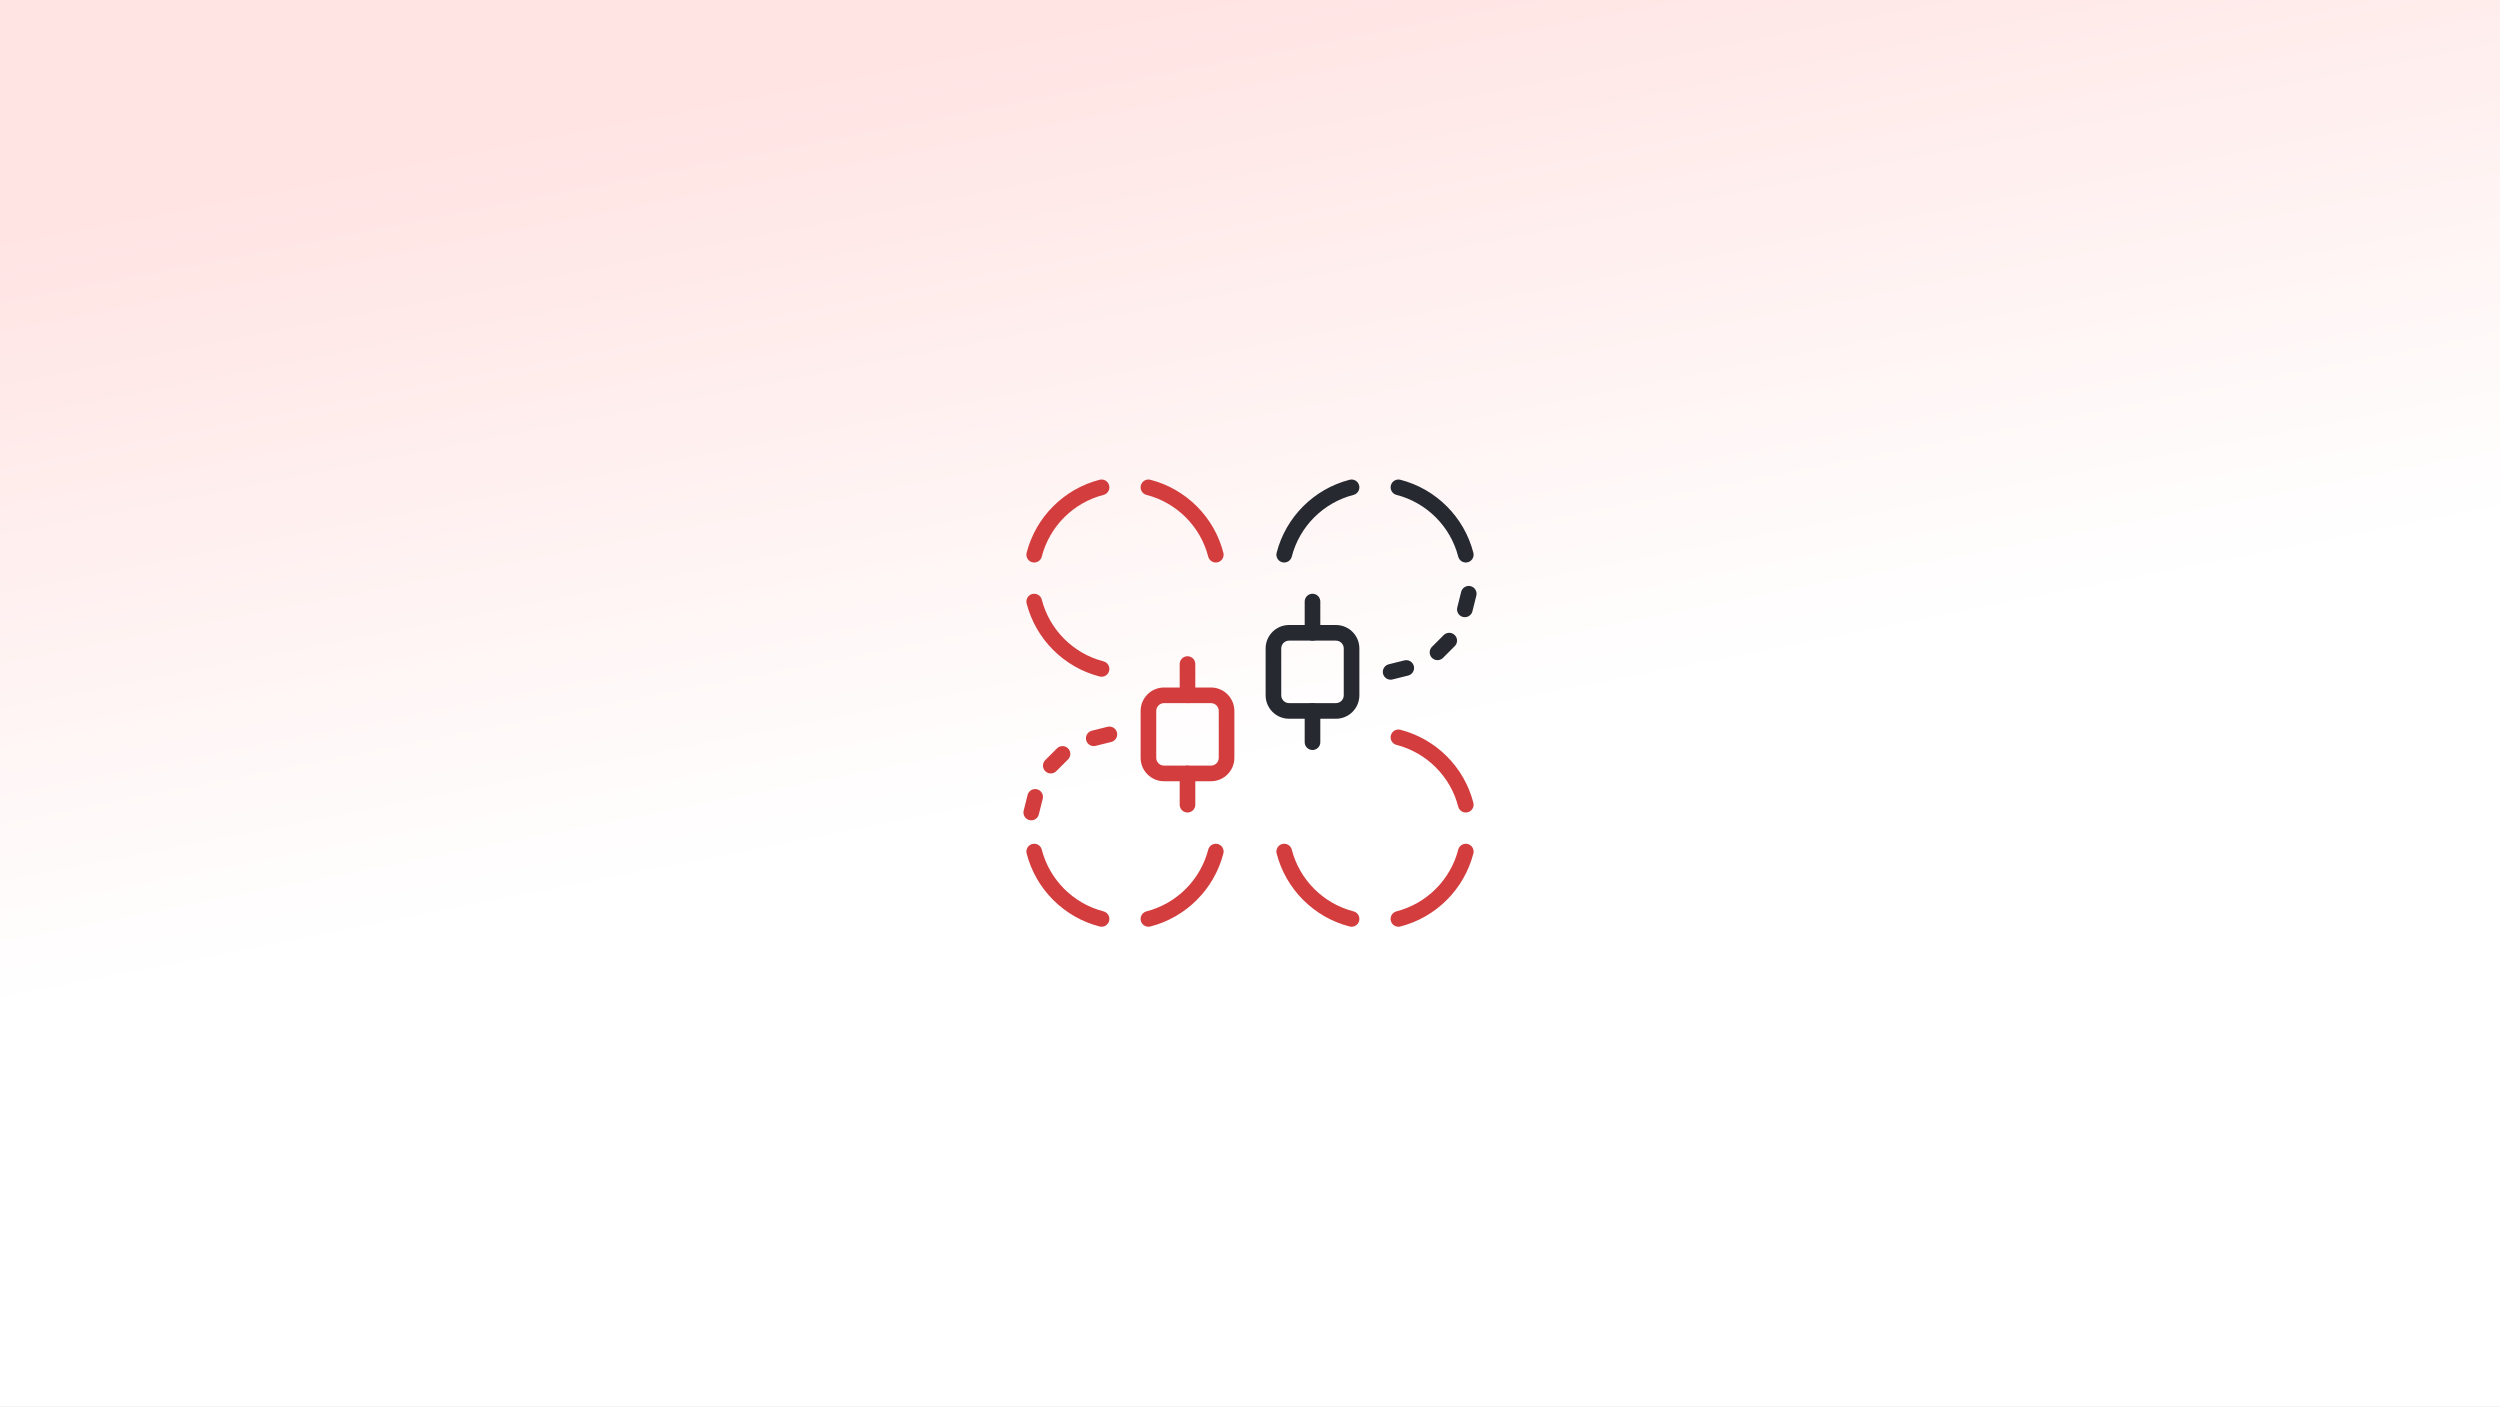
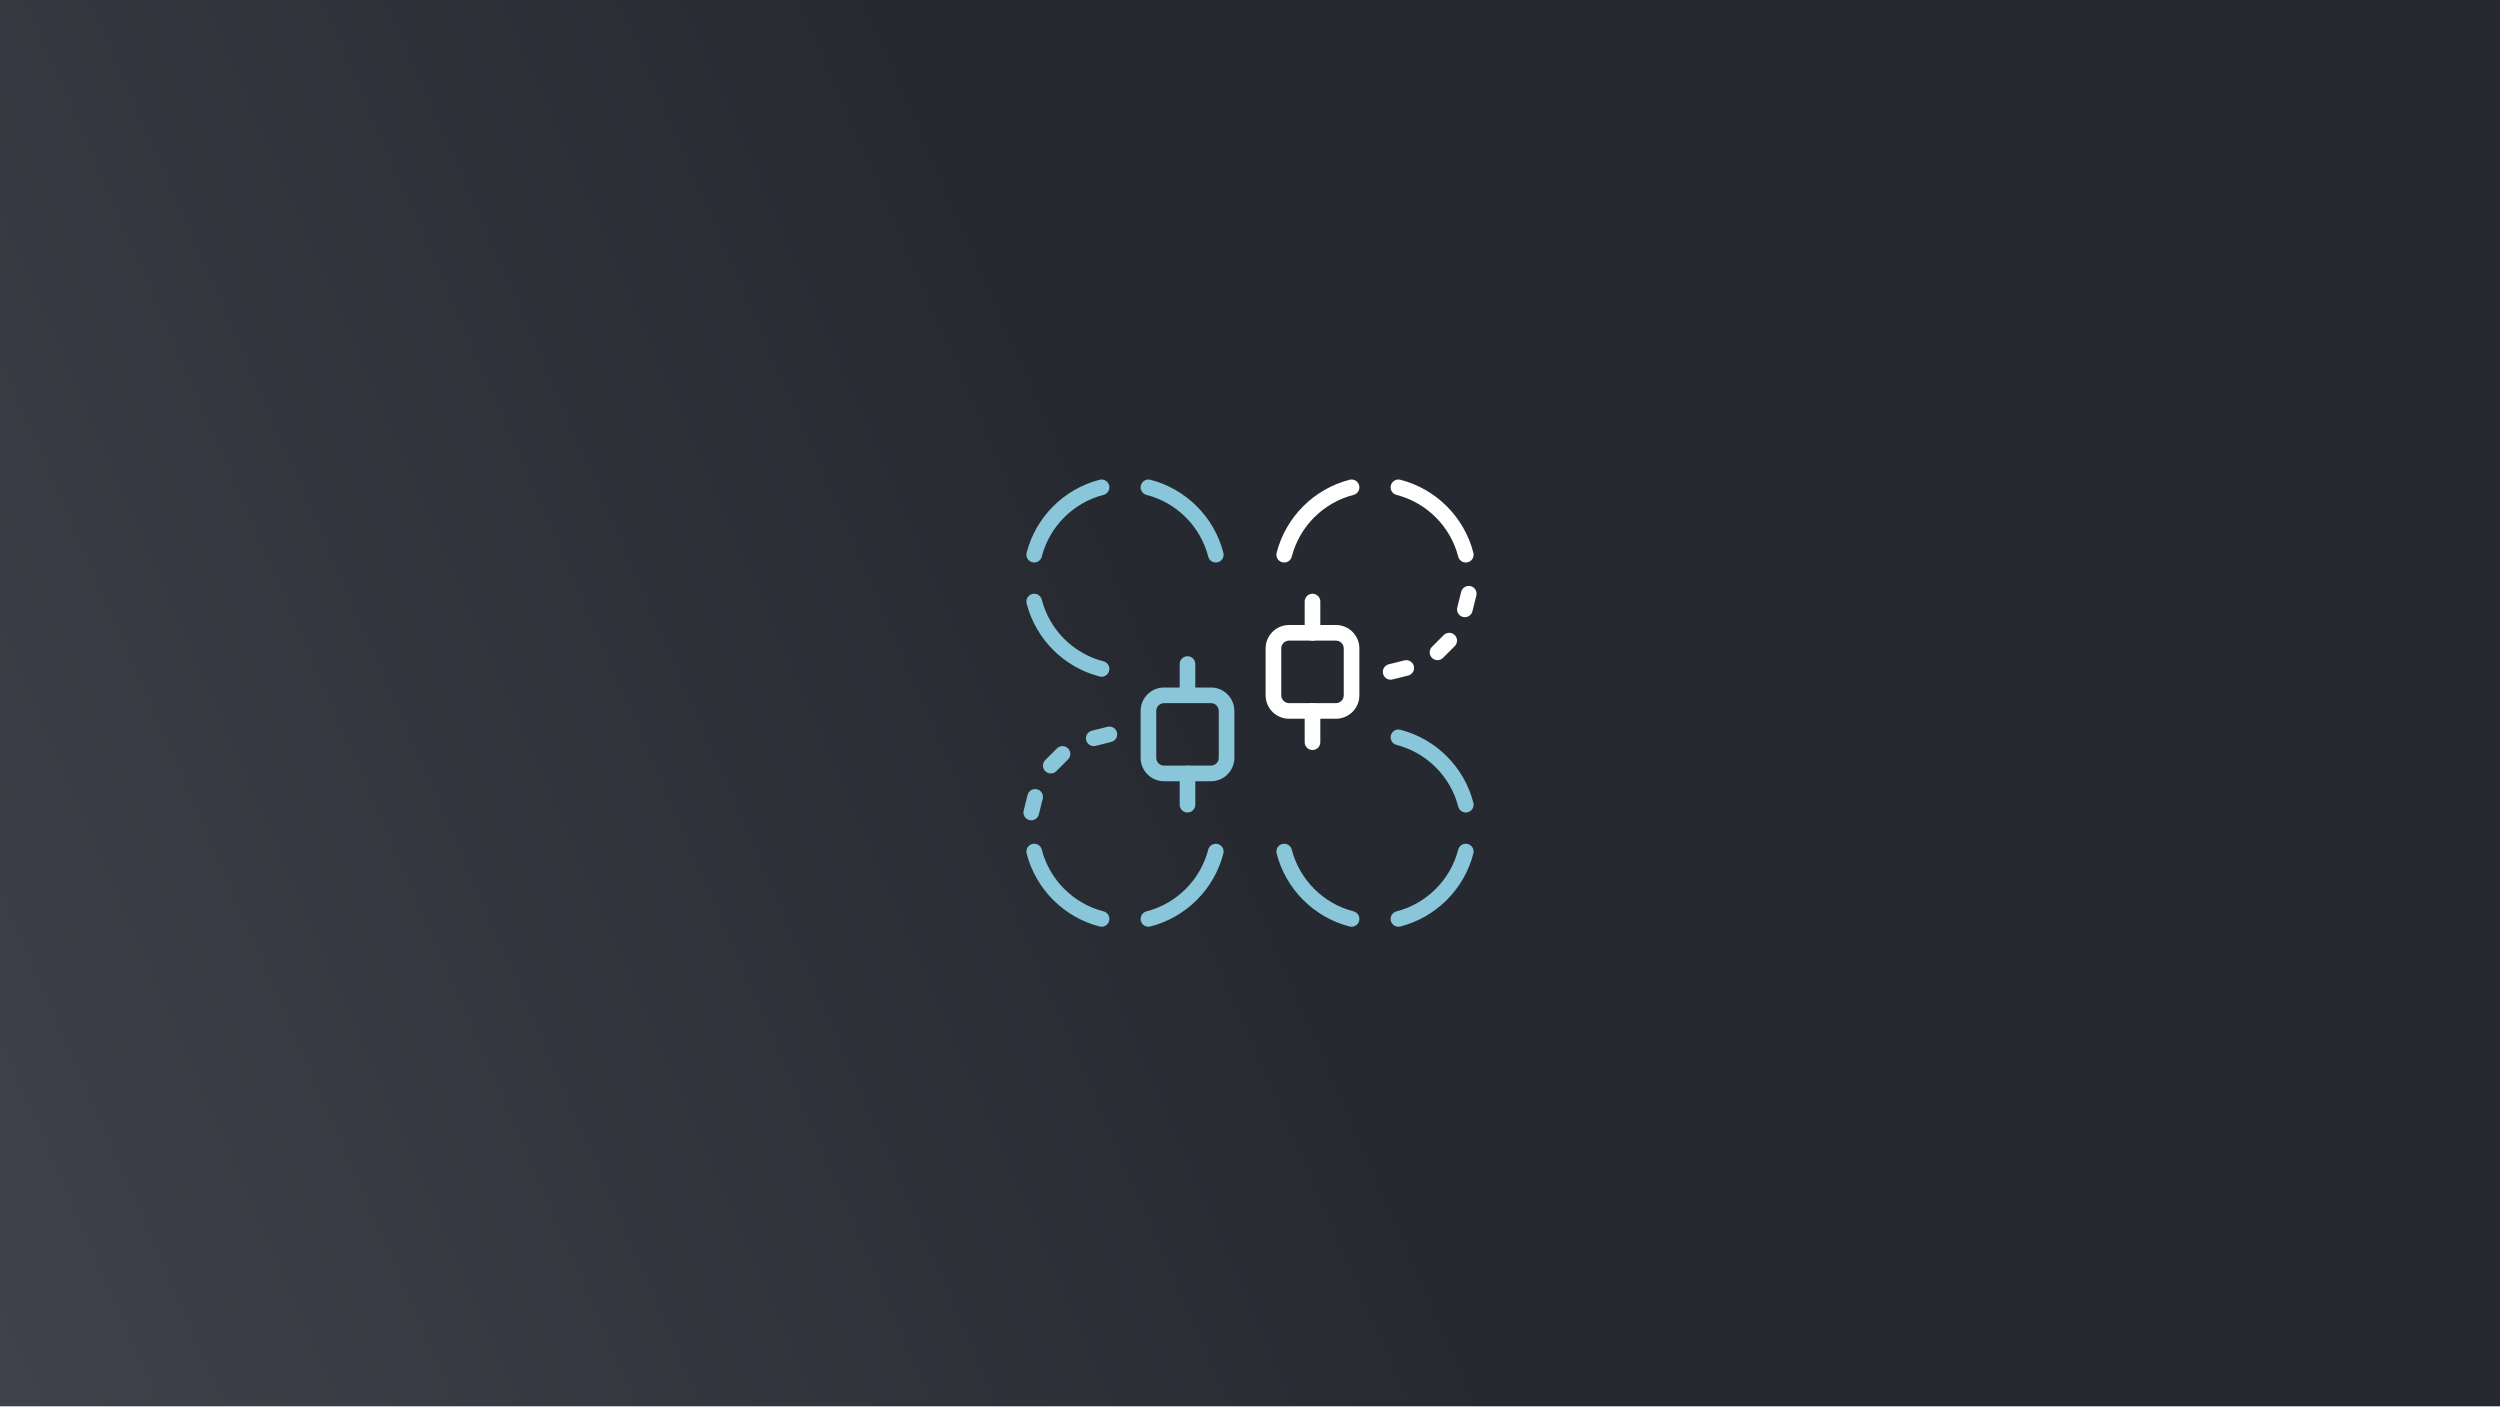
<svg xmlns="http://www.w3.org/2000/svg" width="800" height="450" viewBox="0 0 800 450" fill="none">
-   <rect width="800" height="450" fill="url(#paint0_linear_5680_62)" />
-   <path d="M469.055 177.5C466.342 166.958 458.042 158.658 447.5 155.945" stroke="#262930" stroke-width="5" stroke-linecap="round" />
-   <path d="M410.945 177.5C413.658 166.958 421.958 158.658 432.5 155.945" stroke="#262930" stroke-width="5" stroke-linecap="round" />
-   <path d="M330.945 177.5C333.658 166.958 341.958 158.658 352.5 155.945" stroke="#D33D3D" stroke-width="5" stroke-linecap="round" />
-   <path d="M330.945 192.5C333.658 203.042 341.958 211.342 352.5 214.055" stroke="#D33D3D" stroke-width="5" stroke-linecap="round" />
-   <path d="M330 260L331.25 255" stroke="#D33D3D" stroke-width="5" stroke-linecap="round" />
-   <path d="M350 236.25L355 235" stroke="#D33D3D" stroke-width="5" stroke-linecap="round" />
-   <path d="M336.25 245.001L340 241.251" stroke="#D33D3D" stroke-width="5" stroke-linecap="round" />
-   <path d="M410.945 272.5C413.658 283.042 421.958 291.342 432.5 294.055" stroke="#D33D3D" stroke-width="5" stroke-linecap="round" />
-   <path d="M470 190L468.75 195" stroke="#262930" stroke-width="5" stroke-linecap="round" />
-   <path d="M450 213.75L445 215" stroke="#262930" stroke-width="5" stroke-linecap="round" />
-   <path d="M463.75 204.999L460 208.749" stroke="#262930" stroke-width="5" stroke-linecap="round" />
-   <path d="M389.055 177.5C386.342 166.958 378.042 158.658 367.5 155.945" stroke="#D33D3D" stroke-width="5" stroke-linecap="round" />
-   <path d="M469.055 257.5C466.342 246.958 458.042 238.658 447.5 235.945" stroke="#D33D3D" stroke-width="5" stroke-linecap="round" />
-   <path fill-rule="evenodd" clip-rule="evenodd" d="M372.5 220C368.358 220 365 223.358 365 227.5L365 242.5C365 246.642 368.358 250 372.5 250L387.5 250C391.642 250 395 246.642 395 242.5L395 227.5C395 223.358 391.642 220 387.5 220L372.5 220ZM370 227.5C370 226.119 371.119 225 372.5 225L387.5 225C388.881 225 390 226.119 390 227.5L390 242.5C390 243.881 388.881 245 387.5 245L372.5 245C371.119 245 370 243.881 370 242.5L370 227.5Z" fill="#D33D3D" />
-   <path d="M380 257.5L380 247.5" stroke="#D33D3D" stroke-width="5" stroke-linecap="round" />
-   <path d="M380 222.5L380 212.5" stroke="#D33D3D" stroke-width="5" stroke-linecap="round" />
-   <path fill-rule="evenodd" clip-rule="evenodd" d="M427.5 230C431.642 230 435 226.642 435 222.5L435 207.5C435 203.358 431.642 200 427.5 200L412.5 200C408.358 200 405 203.358 405 207.5L405 222.5C405 226.642 408.358 230 412.5 230L427.5 230ZM430 222.5C430 223.881 428.881 225 427.5 225L412.5 225C411.119 225 410 223.881 410 222.5L410 207.5C410 206.119 411.119 205 412.5 205L427.5 205C428.881 205 430 206.119 430 207.5L430 222.5Z" fill="#262930" />
-   <path d="M420 192.5L420 202.5" stroke="#262930" stroke-width="5" stroke-linecap="round" />
-   <path d="M420 227.5L420 237.5" stroke="#262930" stroke-width="5" stroke-linecap="round" />
-   <path d="M469.055 272.5C466.342 283.042 458.042 291.342 447.5 294.055" stroke="#D33D3D" stroke-width="5" stroke-linecap="round" />
-   <path d="M330.945 272.5C333.658 283.042 341.958 291.342 352.5 294.055" stroke="#D33D3D" stroke-width="5" stroke-linecap="round" />
-   <path d="M389.055 272.5C386.342 283.042 378.042 291.342 367.5 294.055" stroke="#D33D3D" stroke-width="5" stroke-linecap="round" />
+   <rect width="800" height="450" fill="url(#paint0_linear_6316_5853)" />
+   <path d="M469.055 177.5C466.342 166.958 458.042 158.658 447.5 155.945" stroke="white" stroke-width="5" stroke-linecap="round" />
+   <path d="M410.945 177.5C413.658 166.958 421.958 158.658 432.5 155.945" stroke="white" stroke-width="5" stroke-linecap="round" />
+   <path d="M330.945 177.5C333.658 166.958 341.958 158.658 352.5 155.945" stroke="#89C6DA" stroke-width="5" stroke-linecap="round" />
+   <path d="M330.945 192.5C333.658 203.042 341.958 211.342 352.5 214.055" stroke="#89C6DA" stroke-width="5" stroke-linecap="round" />
+   <path d="M330 260L331.25 255" stroke="#89C6DA" stroke-width="5" stroke-linecap="round" />
+   <path d="M350 236.25L355 235" stroke="#89C6DA" stroke-width="5" stroke-linecap="round" />
+   <path d="M336.25 245.001L340 241.251" stroke="#89C6DA" stroke-width="5" stroke-linecap="round" />
+   <path d="M410.945 272.5C413.658 283.042 421.958 291.342 432.5 294.055" stroke="#89C6DA" stroke-width="5" stroke-linecap="round" />
+   <path d="M470 190L468.75 195" stroke="white" stroke-width="5" stroke-linecap="round" />
+   <path d="M450 213.75L445 215" stroke="white" stroke-width="5" stroke-linecap="round" />
+   <path d="M463.75 204.999L460 208.749" stroke="white" stroke-width="5" stroke-linecap="round" />
+   <path d="M389.055 177.5C386.342 166.958 378.042 158.658 367.5 155.945" stroke="#89C6DA" stroke-width="5" stroke-linecap="round" />
+   <path d="M469.055 257.5C466.342 246.958 458.042 238.658 447.5 235.945" stroke="#89C6DA" stroke-width="5" stroke-linecap="round" />
+   <path d="M372.5 220C368.358 220 365 223.358 365 227.5L365 242.5C365 246.642 368.358 250 372.5 250L387.5 250C391.642 250 395 246.642 395 242.5L395 227.5C395 223.358 391.642 220 387.5 220L372.5 220ZM387.5 225C388.881 225 390 226.119 390 227.5L390 242.5C390 243.881 388.881 245 387.5 245L372.5 245C371.119 245 370 243.881 370 242.5L370 227.5C370 226.119 371.119 225 372.5 225L387.5 225Z" fill="#89C6DA" />
+   <path d="M380 257.5L380 247.5" stroke="#89C6DA" stroke-width="5" stroke-linecap="round" />
+   <path d="M380 222.5L380 212.5" stroke="#89C6DA" stroke-width="5" stroke-linecap="round" />
+   <path d="M427.5 230C431.642 230 435 226.642 435 222.5L435 207.5C435 203.358 431.642 200 427.5 200L412.5 200C408.358 200 405 203.358 405 207.5L405 222.5C405 226.642 408.358 230 412.5 230L427.5 230ZM412.5 225C411.119 225 410 223.881 410 222.5L410 207.5C410 206.119 411.119 205 412.5 205L427.5 205C428.881 205 430 206.119 430 207.5L430 222.5C430 223.881 428.881 225 427.5 225L412.5 225Z" fill="white" />
+   <path d="M420 192.5L420 202.5" stroke="white" stroke-width="5" stroke-linecap="round" />
+   <path d="M420 227.5L420 237.5" stroke="white" stroke-width="5" stroke-linecap="round" />
+   <path d="M469.055 272.5C466.342 283.042 458.042 291.342 447.5 294.055" stroke="#89C6DA" stroke-width="5" stroke-linecap="round" />
+   <path d="M330.945 272.5C333.658 283.042 341.958 291.342 352.5 294.055" stroke="#89C6DA" stroke-width="5" stroke-linecap="round" />
+   <path d="M389.055 272.5C386.342 283.042 378.042 291.342 367.5 294.055" stroke="#89C6DA" stroke-width="5" stroke-linecap="round" />
  <defs>
-     <linearGradient id="paint0_linear_5680_62" x1="377.262" y1="3.12975e-05" x2="424.55" y2="240.166" gradientUnits="userSpaceOnUse">
-       <stop stop-color="#FFE4E3" />
-       <stop offset="1" stop-color="white" />
+     <linearGradient id="paint0_linear_6316_5853" x1="795.549" y1="7.11824e-06" x2="-34.159" y2="361.346" gradientUnits="userSpaceOnUse">
+       <stop offset="0.518" stop-color="#262930" />
+       <stop offset="1" stop-color="#3F424A" />
    </linearGradient>
  </defs>
</svg>
